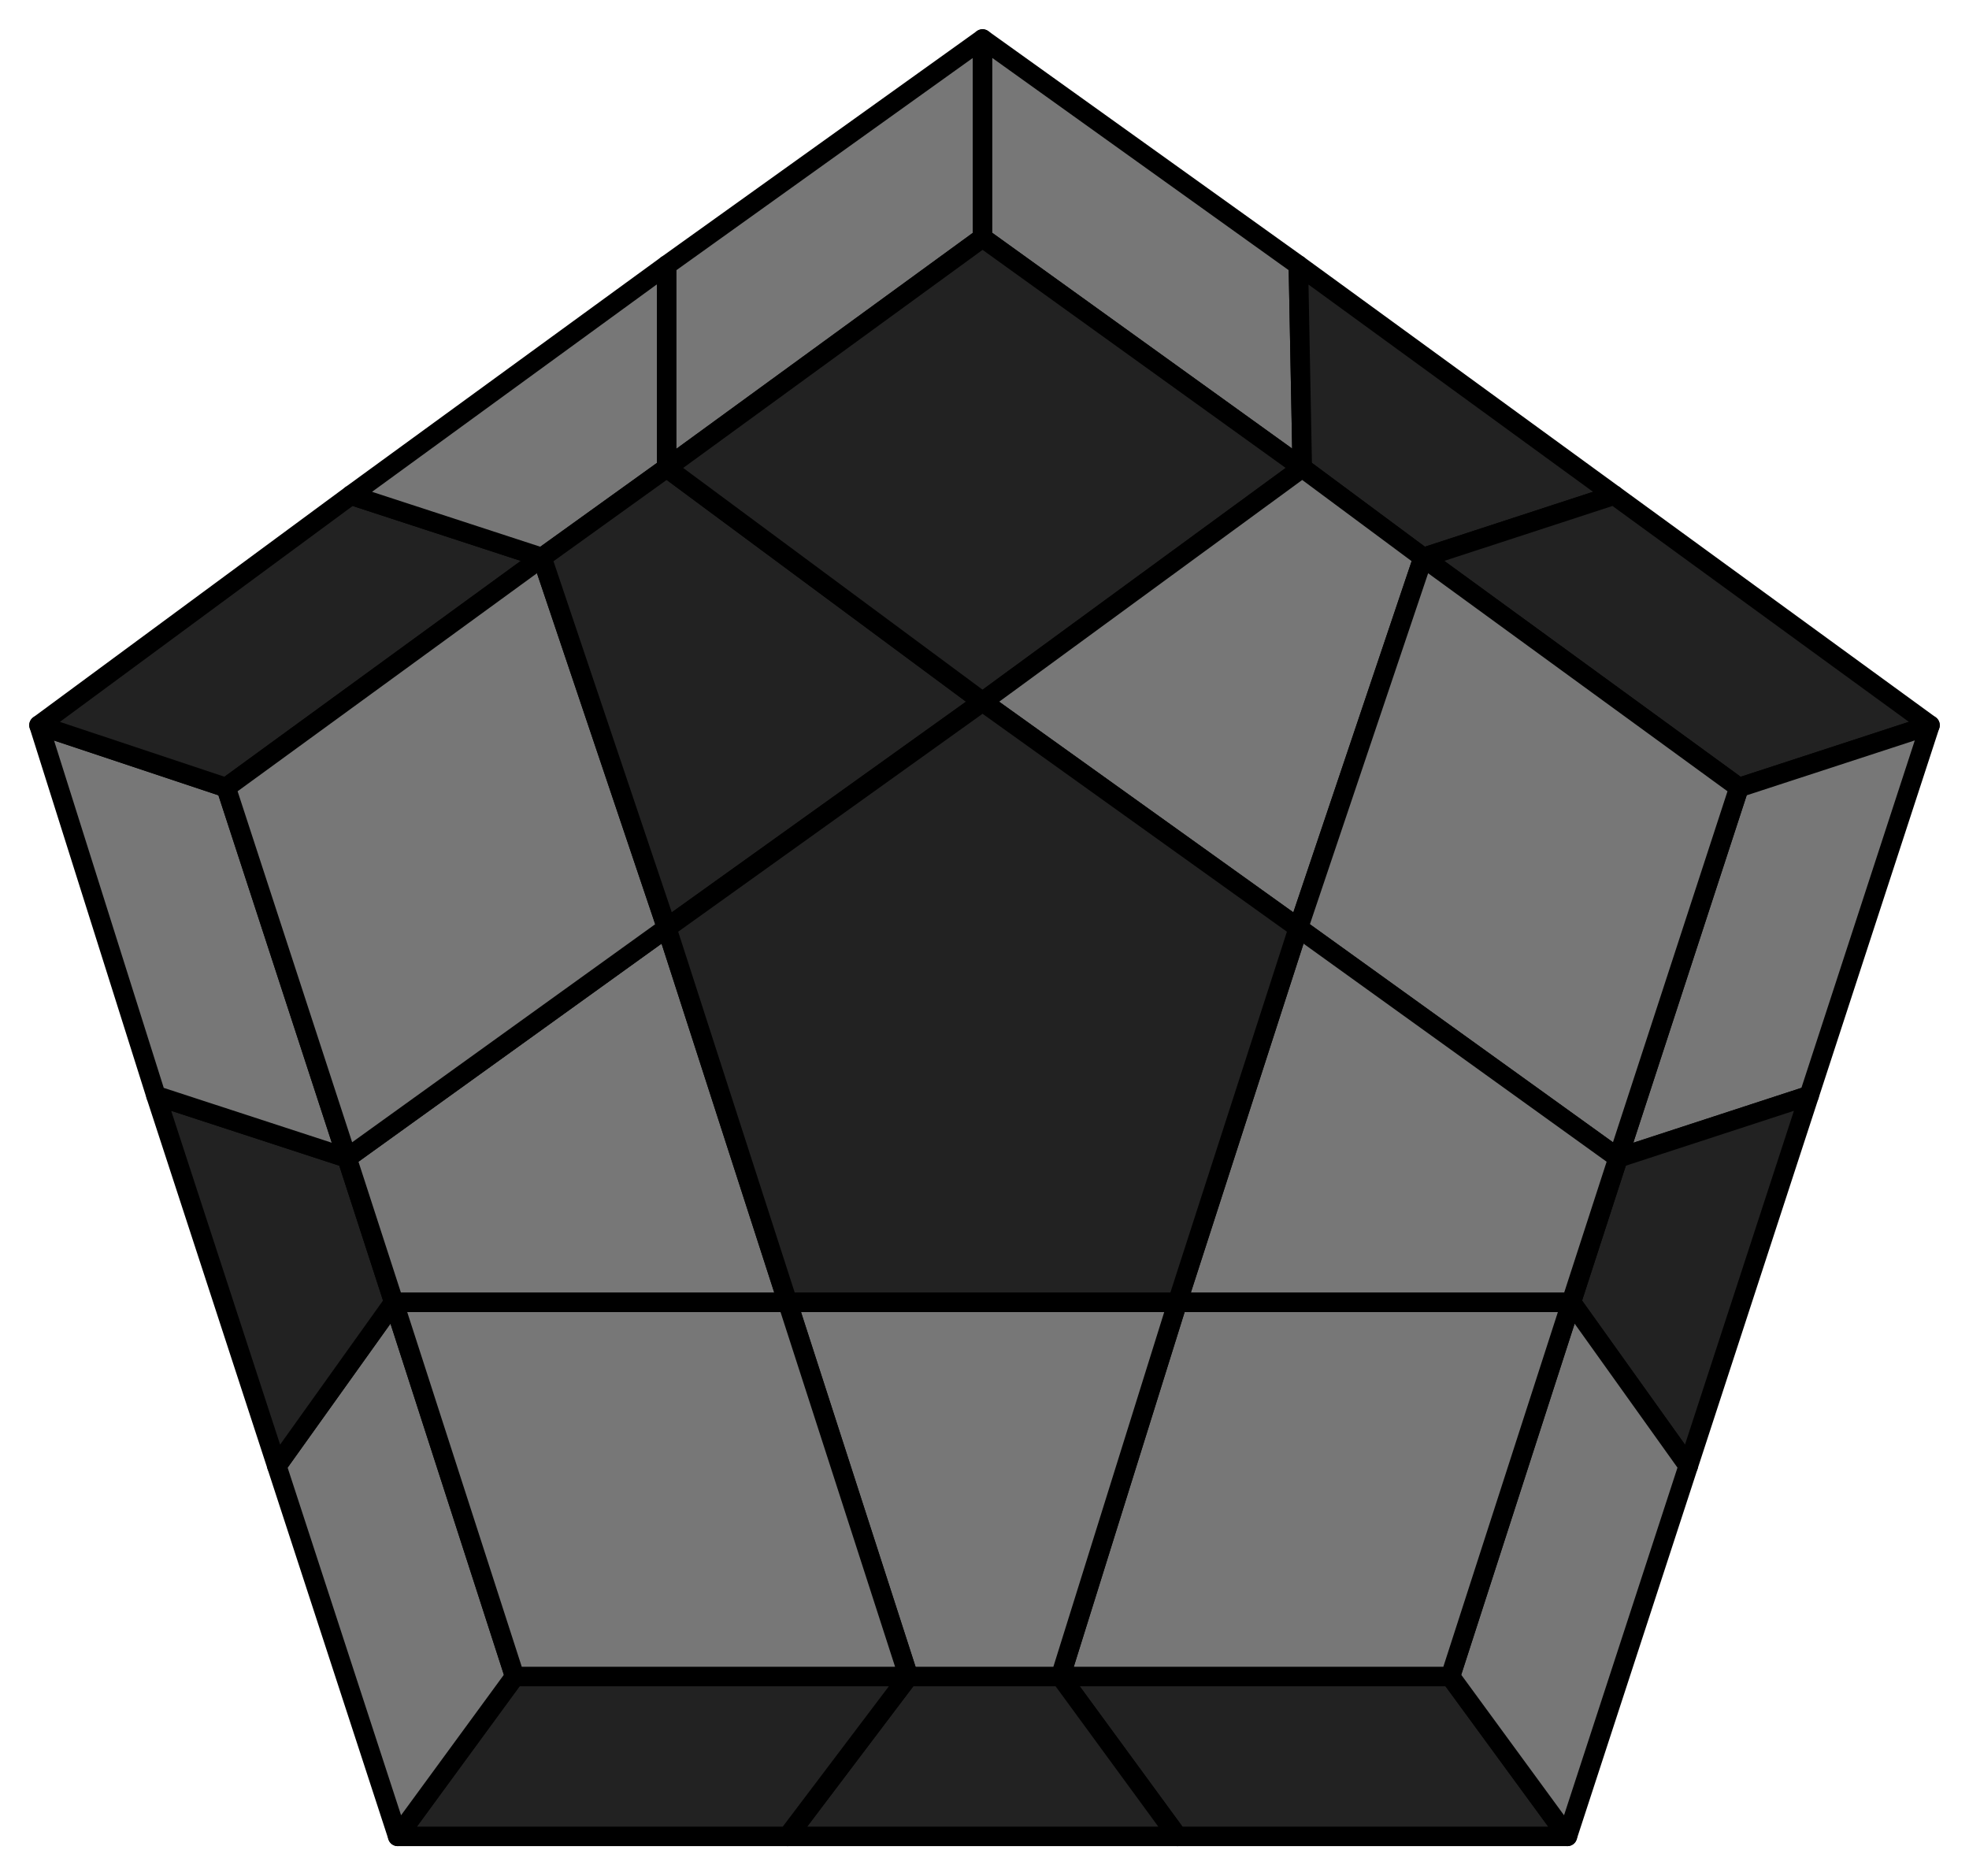
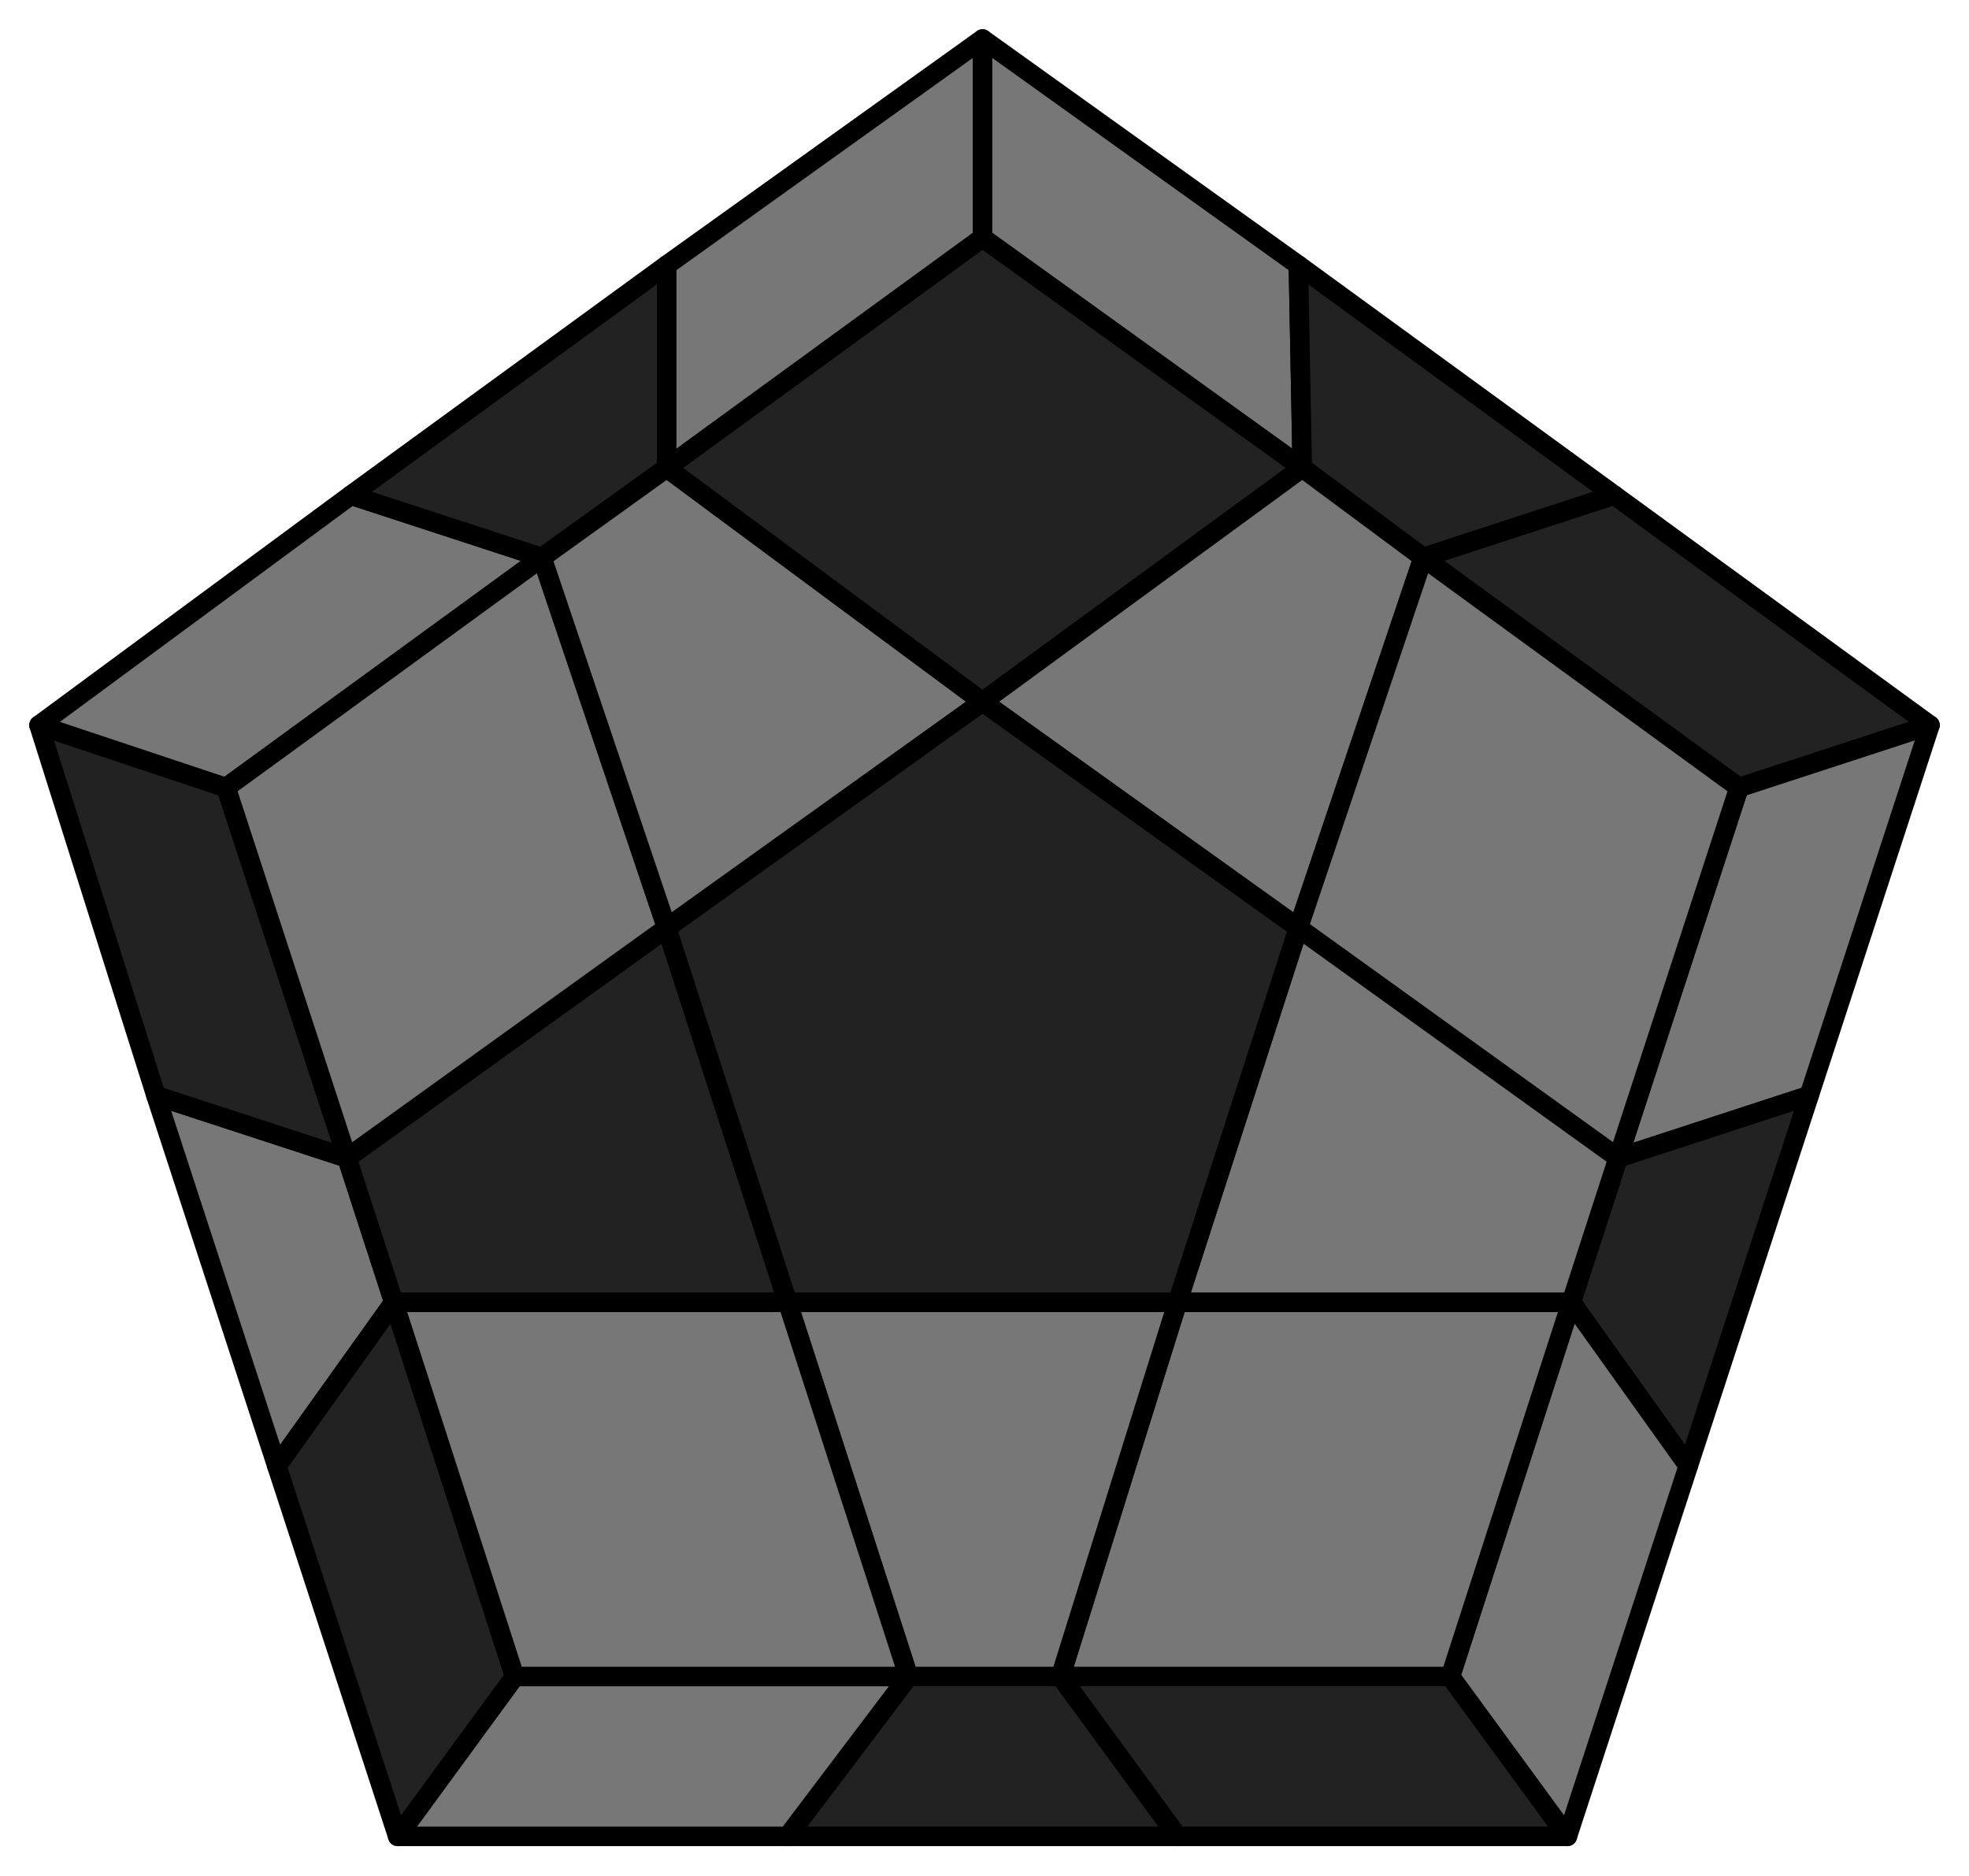
<svg xmlns="http://www.w3.org/2000/svg" id="246" width="505" height="481">
  <style>
polygon { stroke: black; stroke-width: 5px; stroke-linejoin: round;}
.light {fill: #777;}
.dark {fill: #222;}
</style>
  <polygon class="dark" points="402 471 302 471 272 430 372 430" />
  <polygon class="dark" points="302 471 202 471 233 430 272 430" />
-   <polygon class="dark" points="202 471 102 471 132 430 233 430" />
-   <polygon class="light" points="102 471 71 376 101 334 132 430" />
-   <polygon class="dark" points="71 376 40 281 89 297 101 334" />
-   <polygon class="light" points="40 281 10 186 58 202 89 297" />
-   <polygon class="dark" points="10 186 90 127 139 143 58 202" />
-   <polygon class="light" points="90 127 171 68 171 120 139 143" />
+   <polygon class="light" points="202 471 102 471 132 430 233 430" />
+   <polygon class="dark" points="102 471 71 376 101 334 132 430" />
+   <polygon class="light" points="71 376 40 281 89 297 101 334" />
+   <polygon class="dark" points="40 281 10 186 58 202 89 297" />
+   <polygon class="light" points="10 186 90 127 139 143 58 202" />
+   <polygon class="dark" points="90 127 171 68 171 120 139 143" />
  <polygon class="light" points="171 68 252 10 252 61 171 120" />
  <polygon class="light" points="252 10 333 68 334 120 252 61" />
  <polygon class="dark" points="333 68 414 127 365 143 334 120" />
  <polygon class="dark" points="414 127 495 186 446 202 365 143" />
  <polygon class="light" points="495 186 464 281 415 297 446 202" />
  <polygon class="dark" points="464 281 433 376 403 334 415 297" />
  <polygon class="light" points="433 376 402 471 372 430 403 334" />
  <polygon class="light" points="372 430 272 430 302 334 403 334" />
  <polygon class="light" points="272 430 233 430 202 334 302 334" />
  <polygon class="light" points="132 430 101 334 202 334 233 430" />
-   <polygon class="light" points="101 334 89 297 171 238 202 334" />
+   <polygon class="dark" points="101 334 89 297 171 238 202 334" />
  <polygon class="light" points="58 202 139 143 171 238 89 297" />
-   <polygon class="dark" points="139 143 171 120 252 180 171 238" />
+   <polygon class="light" points="139 143 171 120 252 180 171 238" />
  <polygon class="dark" points="252 61 334 120 252 180 171 120" />
  <polygon class="light" points="334 120 365 143 333 238 252 180" />
  <polygon class="light" points="446 202 415 297 333 238 365 143" />
  <polygon class="light" points="415 297 403 334 302 334 333 238" />
  <polygon class="dark" points="302 334 202 334 171 238 252 180 333 238" />
</svg>
